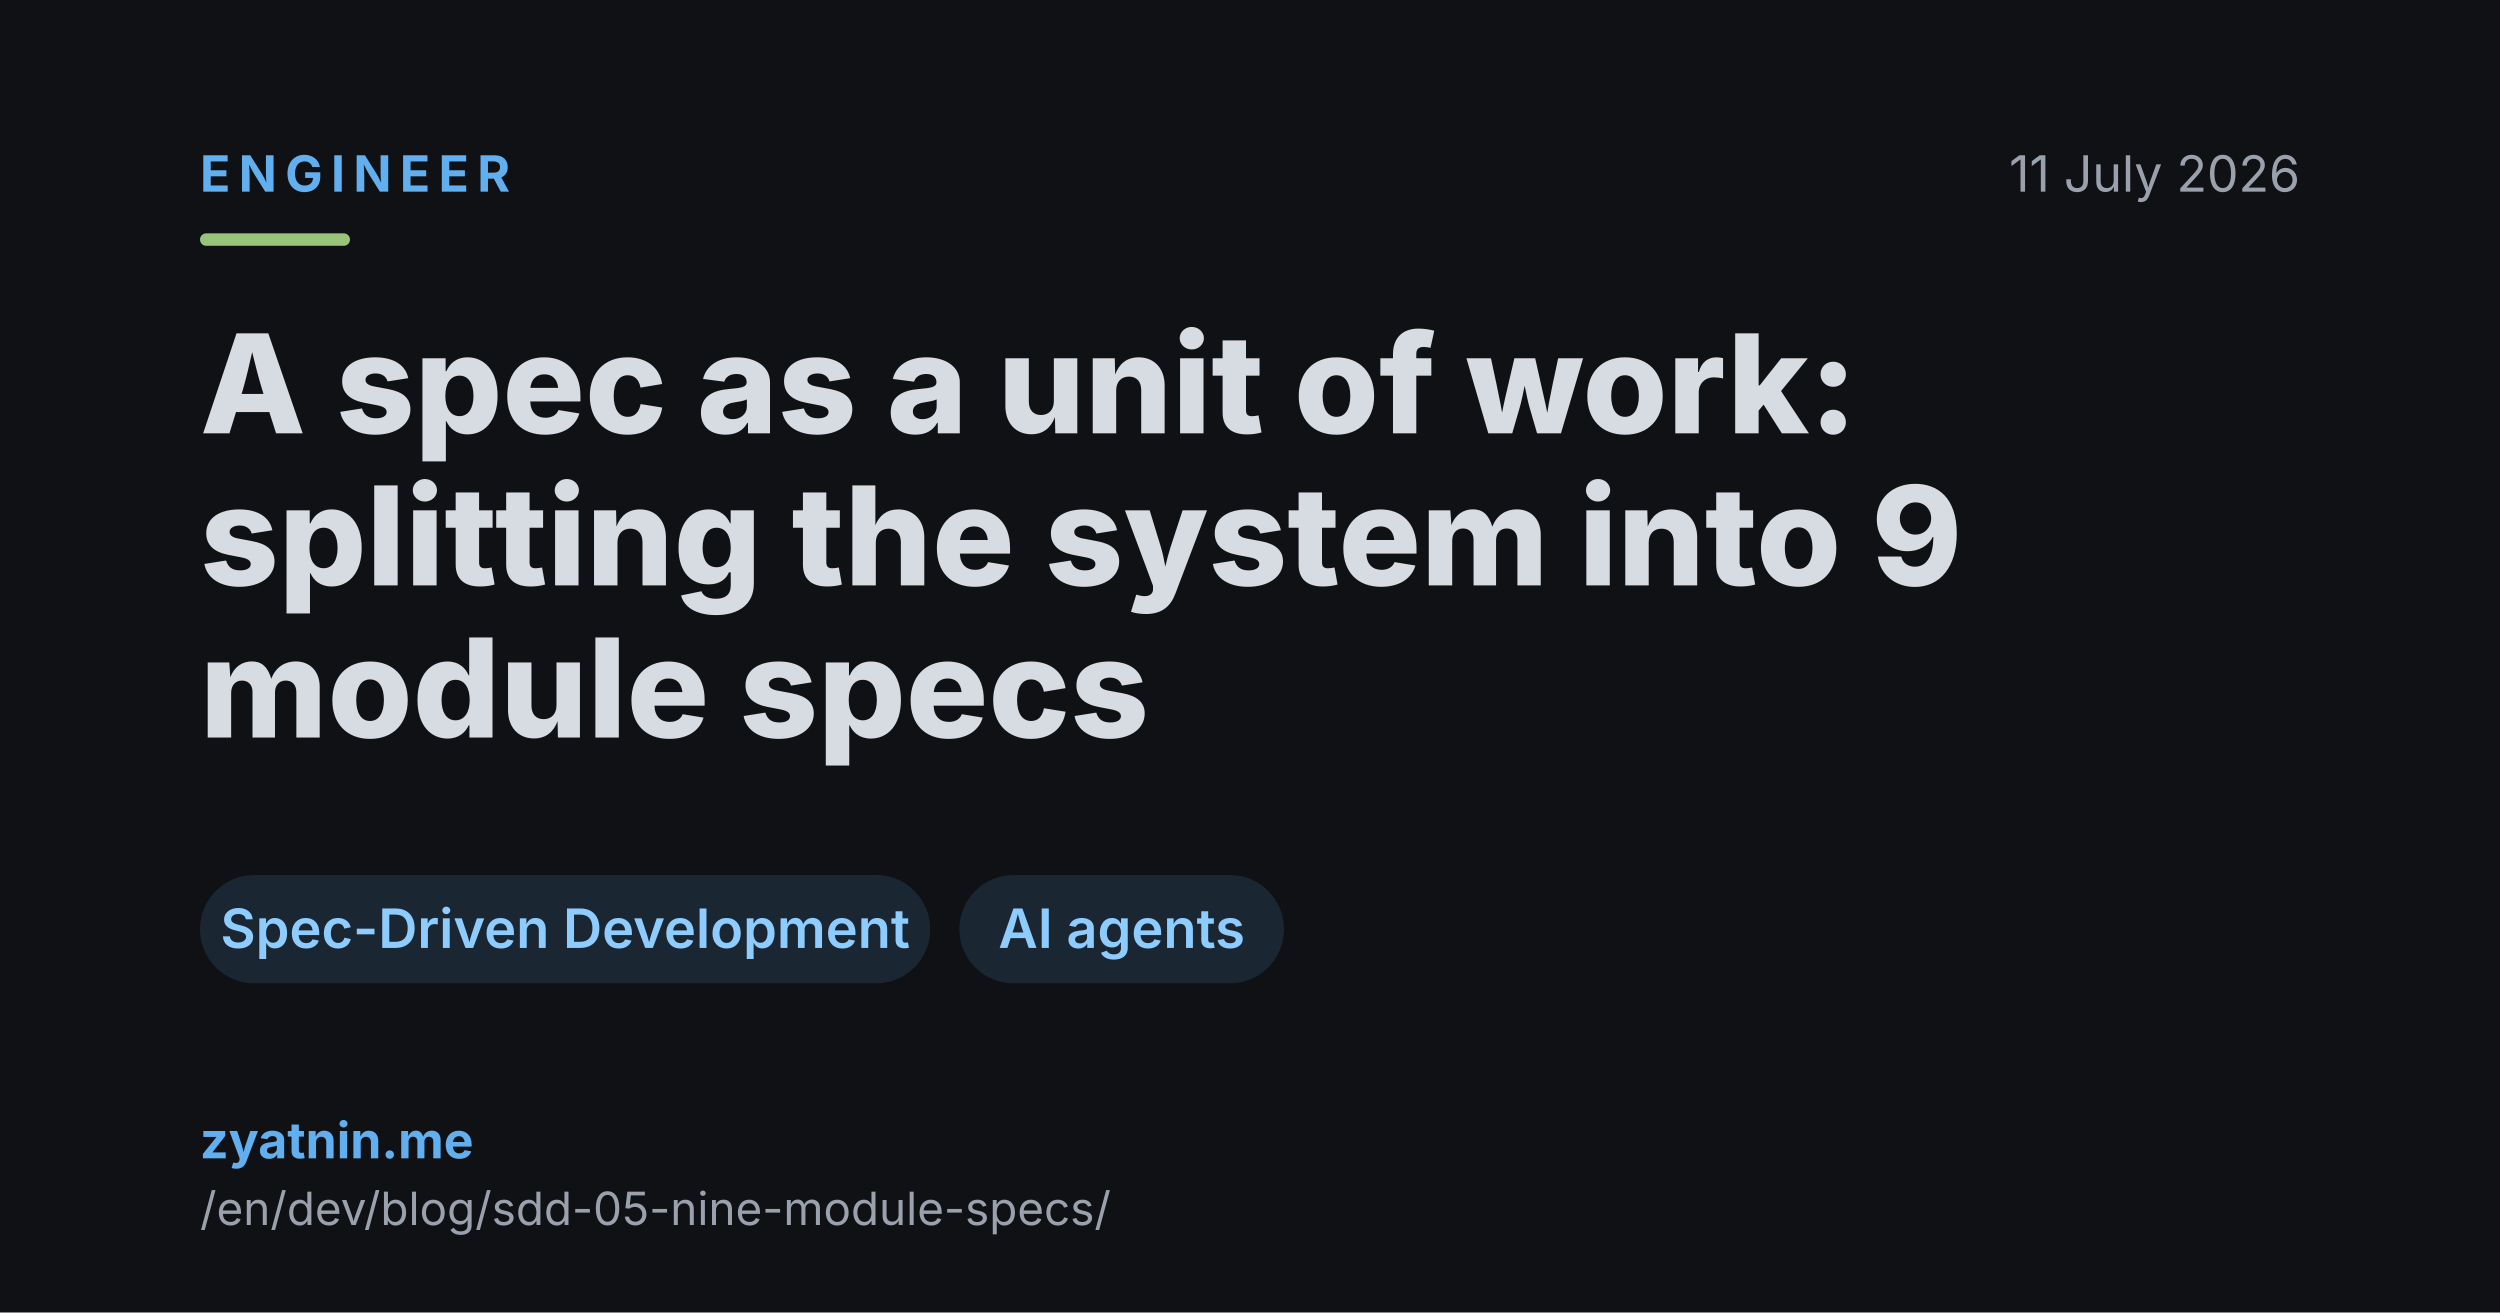
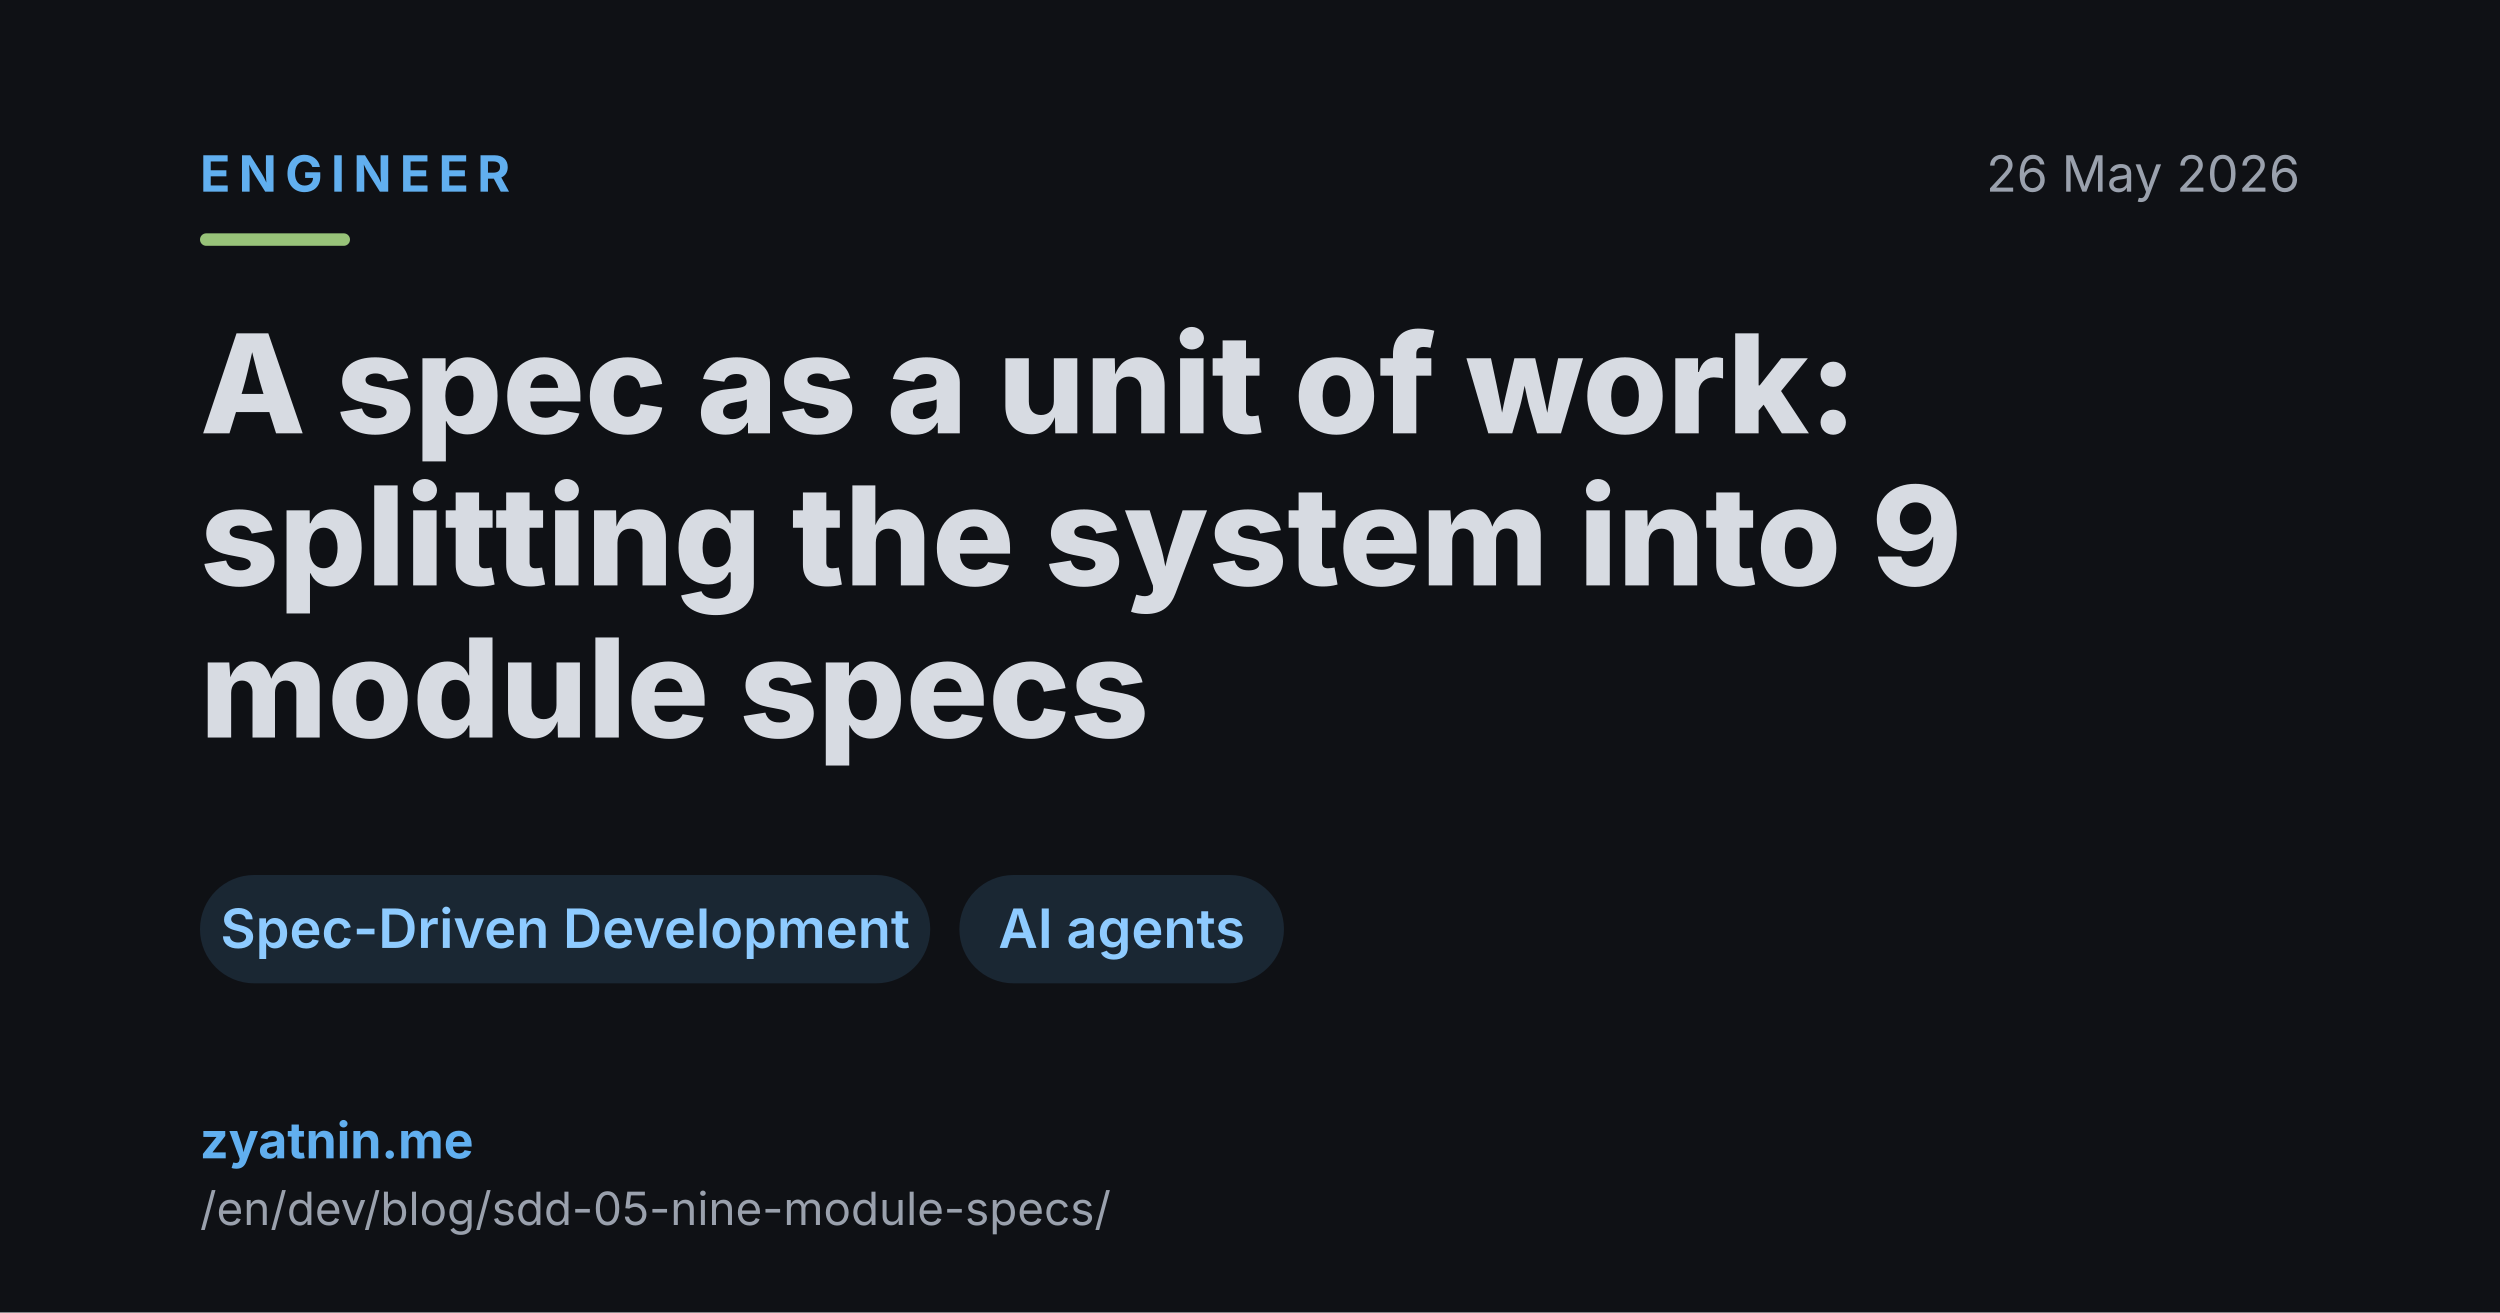
<svg xmlns="http://www.w3.org/2000/svg" width="1200" height="630" viewBox="0 0 1200 630">
  <rect width="1200" height="630" fill="#0f1115" />
  <text x="96" y="92" text-anchor="start" font-family="Inter" font-size="24" font-weight="700" letter-spacing="4" fill="#61afef">ENGINEER</text>
-   <text x="1104" y="92" text-anchor="end" font-family="Inter" font-size="24" font-weight="400" fill="#9aa1ad">11 July 2026</text>
+   <text x="1104" y="92" text-anchor="end" font-family="Inter" font-size="24" font-weight="400" fill="#9aa1ad">26 May 2026</text>
  <rect x="96" y="112" width="72" height="6" rx="3" fill="#98c379" />
  <text x="96" y="208" text-anchor="start" font-family="Inter" font-size="66" font-weight="800" fill="#d7dbe2">A spec as a unit of work:</text>
  <text x="96" y="281" text-anchor="start" font-family="Inter" font-size="66" font-weight="800" fill="#d7dbe2">splitting the system into 9</text>
  <text x="96" y="354" text-anchor="start" font-family="Inter" font-size="66" font-weight="800" fill="#d7dbe2">module specs</text>
  <rect x="96.0" y="420" width="350.5" height="52" rx="26" fill="rgba(97, 175, 239, 0.14)" />
  <text x="271.3" y="455" text-anchor="middle" font-family="Inter" font-size="26" font-weight="600" fill="#8ecbff">Spec-Driven Development</text>
  <rect x="460.5" y="420" width="155.8" height="52" rx="26" fill="rgba(97, 175, 239, 0.14)" />
  <text x="538.4" y="455" text-anchor="middle" font-family="Inter" font-size="26" font-weight="600" fill="#8ecbff">AI agents</text>
  <text x="96" y="556" text-anchor="start" font-family="Inter" font-size="24" font-weight="700" fill="#61afef">zyatnin.me</text>
  <text x="96" y="588" text-anchor="start" font-family="Inter" font-size="22" font-weight="400" fill="#9aa1ad">/en/dev/blog/sdd-05-nine-module-specs/</text>
</svg>
